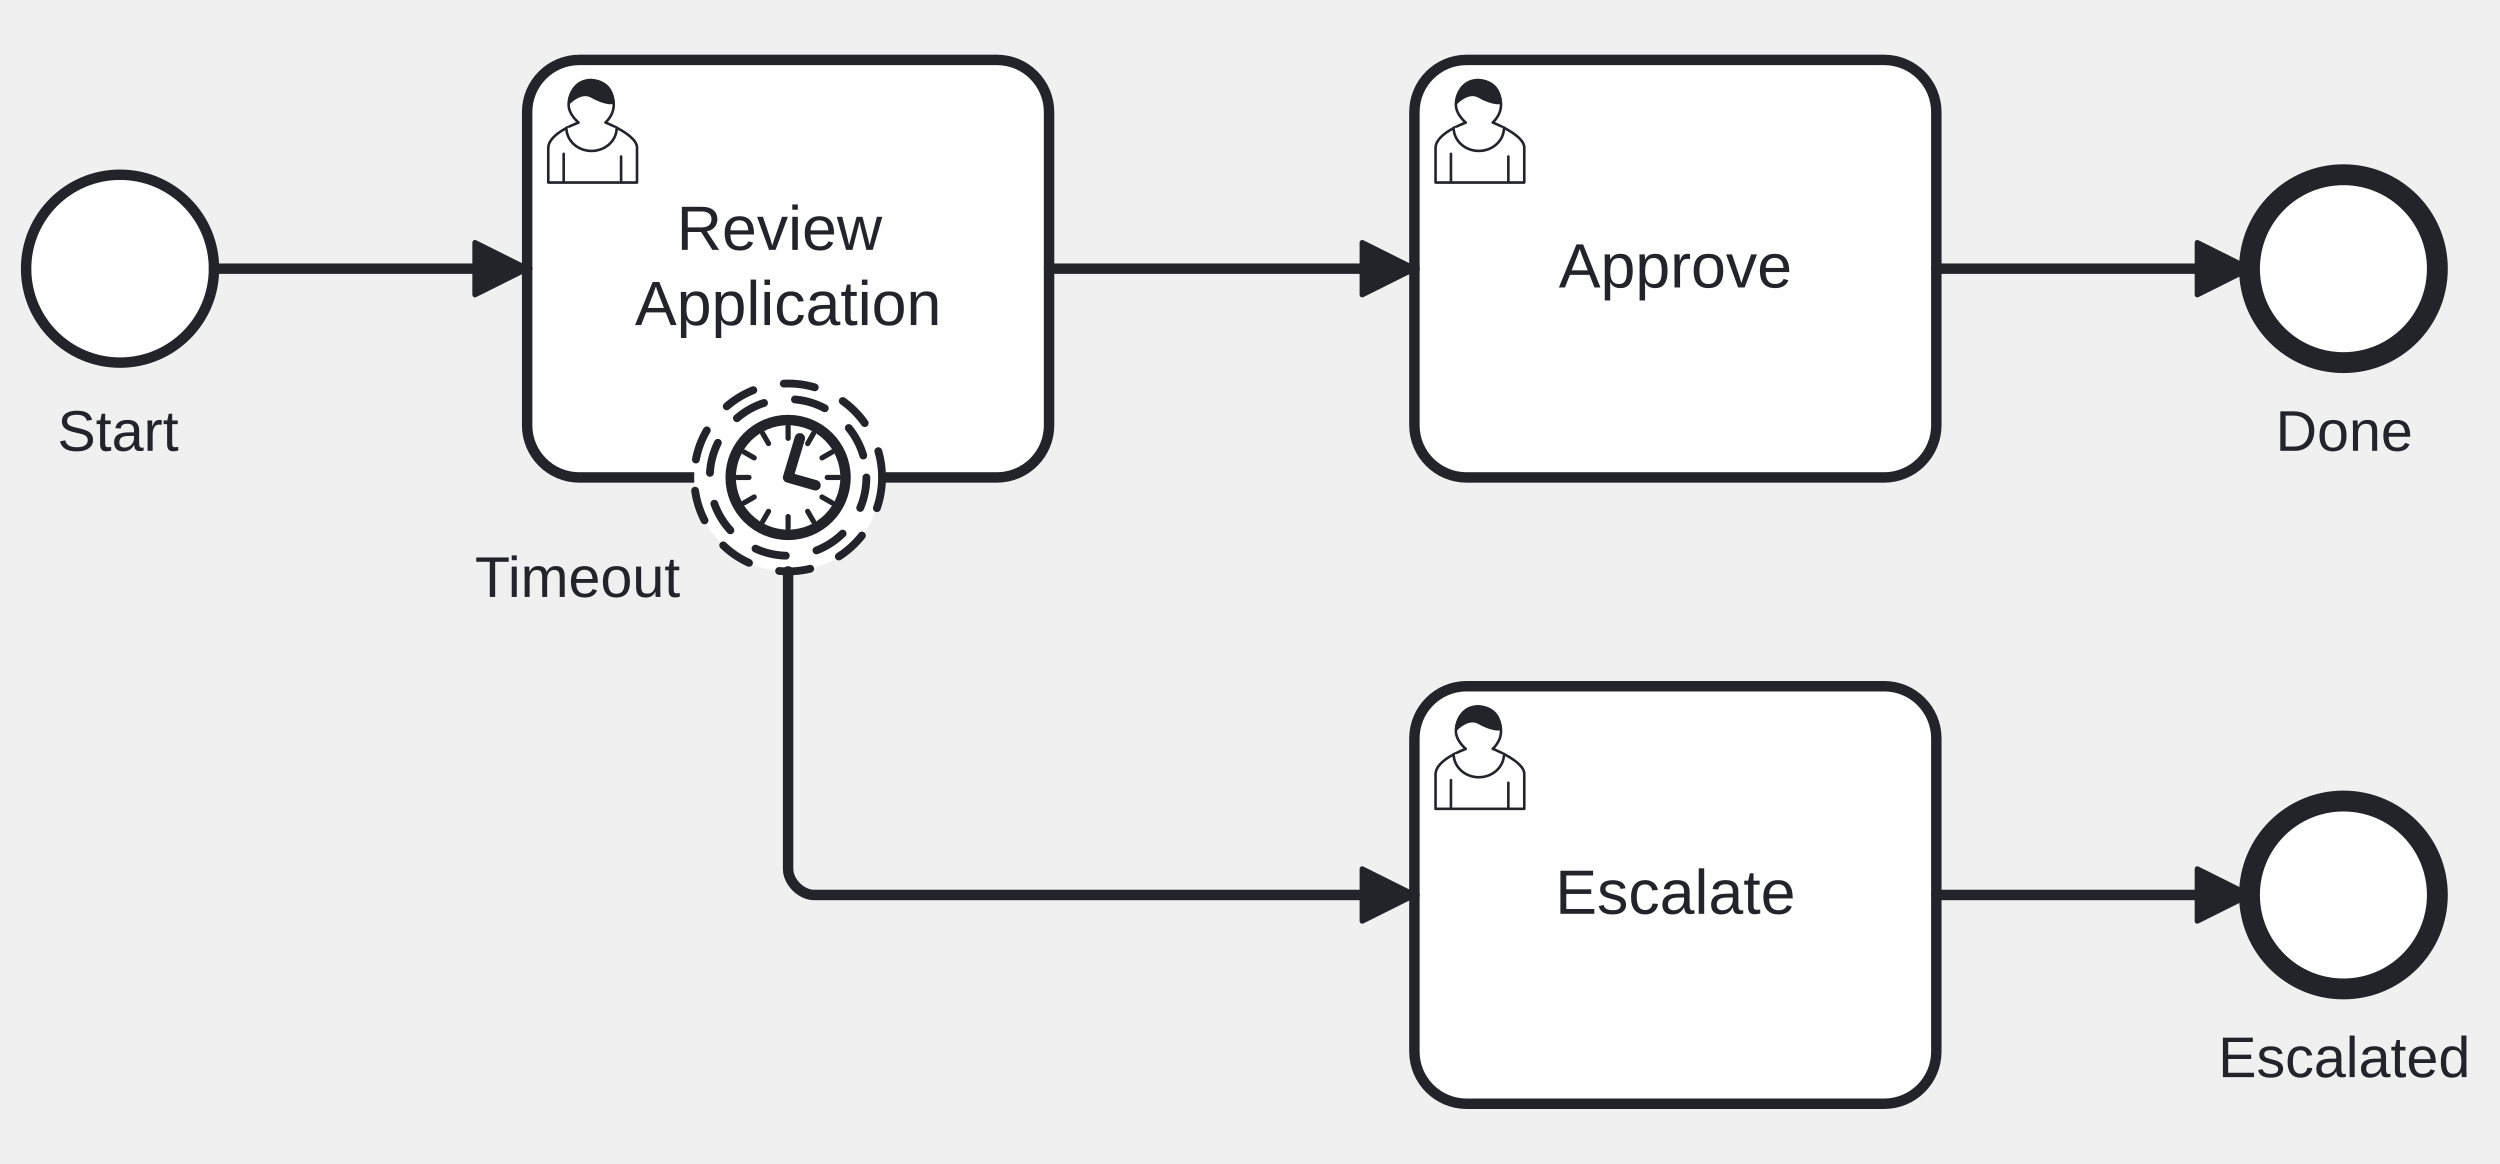
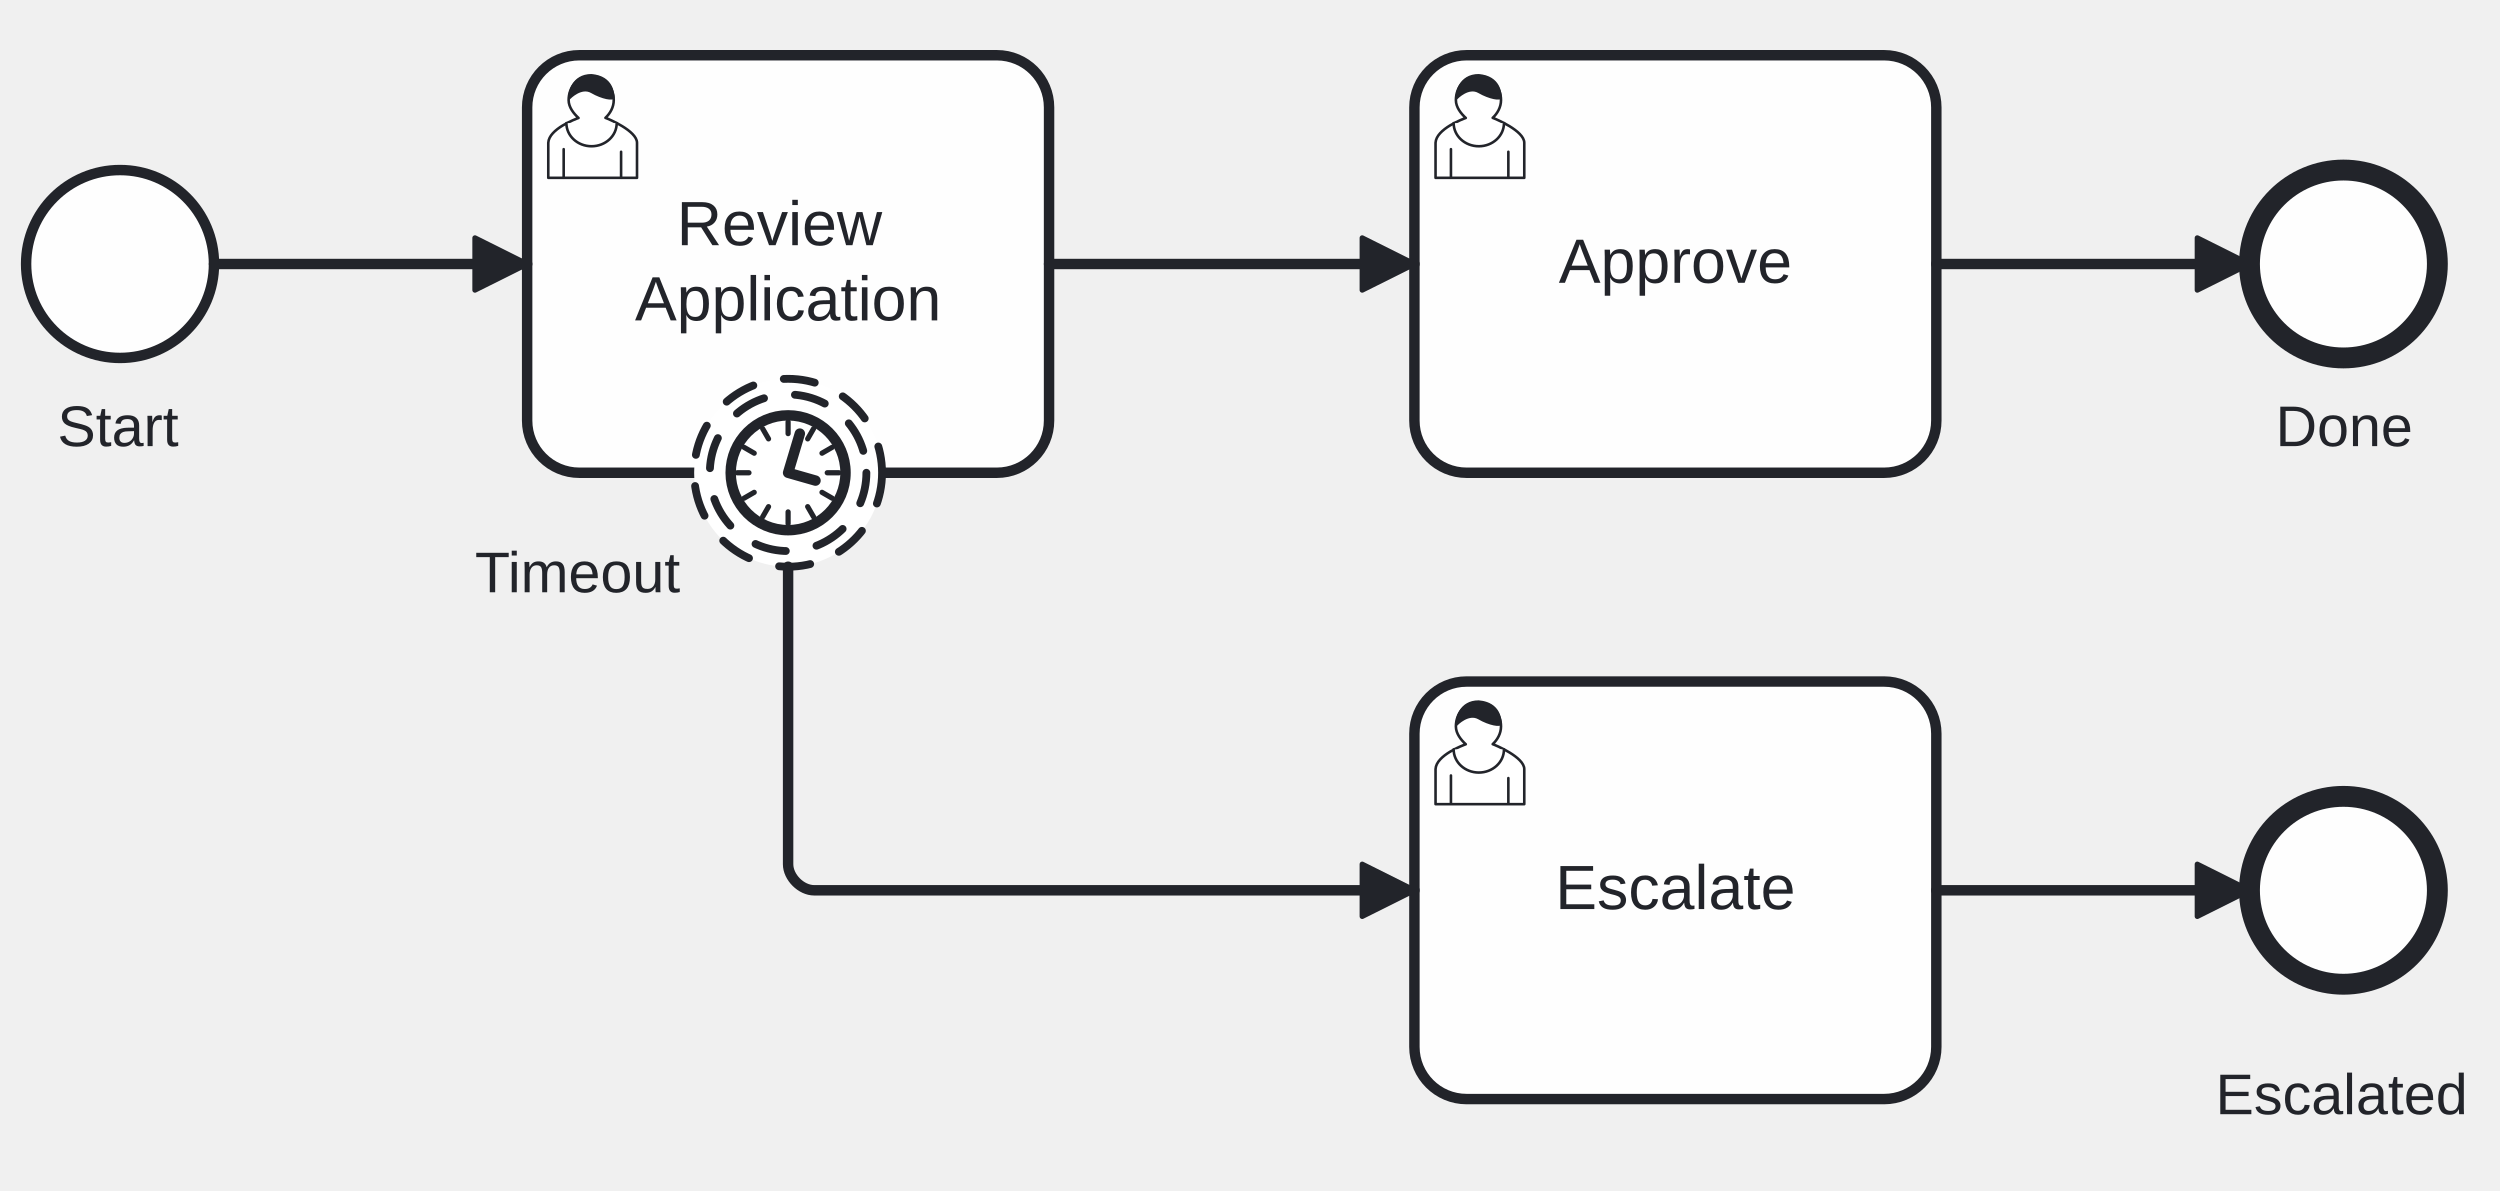
- <svg xmlns="http://www.w3.org/2000/svg" width="666" height="310" viewBox="187 100 479 210" version="1.1">
+ <svg xmlns="http://www.w3.org/2000/svg" width="665.5" height="317" viewBox="187 100 479 217" version="1.1">
  <g class="djs-group">
    <g class="djs-element djs-shape" data-element-id="Event_1mzoegj" style="display: block;" transform="translate(192, 127)">
      <g class="djs-visual">
        <circle cx="18" cy="18" r="18" style="stroke-linecap: round; stroke-linejoin: round; stroke: hsl(225, 10%, 15%); stroke-width: 2px; fill: white; fill-opacity: 0.95;" />
      </g>
      <rect style="fill: none; stroke-opacity: 0; stroke: white; stroke-width: 15px;" class="djs-hit djs-hit-all" x="0" y="0" width="36" height="36" />
      <circle cx="18" cy="18" r="23" style="fill: none;" class="djs-outline" />
    </g>
  </g>
  <g class="djs-group">
    <g class="djs-element djs-shape" data-element-id="Activity_1betloc" style="display: block;" transform="translate(288, 105)">
      <g class="djs-visual">
        <rect x="0" y="0" width="100" height="80" rx="10" ry="10" style="stroke-linecap: round; stroke-linejoin: round; stroke: hsl(225, 10%, 15%); stroke-width: 2px; fill: white; fill-opacity: 0.95;" />
        <text style="font-family: Arial, sans-serif; font-size: 12px; font-weight: normal; fill: hsl(225, 10%, 15%);" lineHeight="1.2" class="djs-label">
          <tspan x="28.664" y="36.4">Review </tspan>
          <tspan x="20.654" y="50.8">Application</tspan>
        </text>
        <path style="fill: white; stroke-linecap: round; stroke-linejoin: round; stroke: hsl(225, 10%, 15%); stroke-width: 0.5px;" d="m 15,12 c 0.909,-0.845 1.594,-2.049 1.594,-3.385 0,-2.554 -1.805,-4.622 -4.357,-4.622 -2.552,0 -4.288,2.068 -4.288,4.622 0,1.348 0.974,2.562 1.896,3.405 -0.529,0.187 -5.669,2.097 -5.794,4.756 v 6.718 h 17 v -6.718 c 0,-2.298 -5.528,-4.595 -6.051,-4.776 zm -8,6 l 0,5.5 m 11,0 l 0,-5" />
        <path style="fill: white; stroke-linecap: round; stroke-linejoin: round; stroke: hsl(225, 10%, 15%); stroke-width: 0.5px;" d="m 15,12 m 2.162,1.009 c 0,2.447 -2.158,4.431 -4.821,4.431 -2.665,0 -4.822,-1.981 -4.822,-4.431 " />
        <path style="fill: hsl(225, 10%, 15%); stroke-linecap: round; stroke-linejoin: round; stroke: hsl(225, 10%, 15%); stroke-width: 0.5px;" d="m 15,12 m -6.9,-3.80 c 0,0 2.251,-2.358 4.274,-1.177 2.024,1.181 4.221,1.537 4.124,0.965 -0.098,-0.57 -0.117,-3.791 -4.191,-4.136 -3.575,0.001 -4.208,3.367 -4.207,4.348 z" />
      </g>
      <rect style="fill: none; stroke-opacity: 0; stroke: white; stroke-width: 15px;" class="djs-hit djs-hit-all" x="0" y="0" width="100" height="80" />
      <rect x="-5" y="-5" rx="14" width="110" height="90" style="fill: none;" class="djs-outline" />
    </g>
  </g>
  <g class="djs-group">
    <g class="djs-element djs-shape" data-element-id="Event_1d7wnd9" style="display: block;" transform="translate(618, 127)">
      <g class="djs-visual">
        <circle cx="18" cy="18" r="18" style="stroke-linecap: round; stroke-linejoin: round; stroke: hsl(225, 10%, 15%); stroke-width: 4px; fill: white; fill-opacity: 0.95;" />
      </g>
      <rect style="fill: none; stroke-opacity: 0; stroke: white; stroke-width: 15px;" class="djs-hit djs-hit-all" x="0" y="0" width="36" height="36" />
      <circle cx="18" cy="18" r="24" style="fill: none;" class="djs-outline" />
    </g>
  </g>
  <g class="djs-group">
    <g class="djs-element djs-shape" data-element-id="Activity_0af6hcw" style="display: block;" transform="translate(458, 105)">
      <g class="djs-visual">
        <rect x="0" y="0" width="100" height="80" rx="10" ry="10" style="stroke-linecap: round; stroke-linejoin: round; stroke: hsl(225, 10%, 15%); stroke-width: 2px; fill: white; fill-opacity: 0.95;" />
        <text style="font-family: Arial, sans-serif; font-size: 12px; font-weight: normal; fill: hsl(225, 10%, 15%);" lineHeight="1.2" class="djs-label">
          <tspan x="27.656" y="43.6">Approve</tspan>
        </text>
        <path style="fill: white; stroke-linecap: round; stroke-linejoin: round; stroke: hsl(225, 10%, 15%); stroke-width: 0.5px;" d="m 15,12 c 0.909,-0.845 1.594,-2.049 1.594,-3.385 0,-2.554 -1.805,-4.622 -4.357,-4.622 -2.552,0 -4.288,2.068 -4.288,4.622 0,1.348 0.974,2.562 1.896,3.405 -0.529,0.187 -5.669,2.097 -5.794,4.756 v 6.718 h 17 v -6.718 c 0,-2.298 -5.528,-4.595 -6.051,-4.776 zm -8,6 l 0,5.5 m 11,0 l 0,-5" />
        <path style="fill: white; stroke-linecap: round; stroke-linejoin: round; stroke: hsl(225, 10%, 15%); stroke-width: 0.5px;" d="m 15,12 m 2.162,1.009 c 0,2.447 -2.158,4.431 -4.821,4.431 -2.665,0 -4.822,-1.981 -4.822,-4.431 " />
        <path style="fill: hsl(225, 10%, 15%); stroke-linecap: round; stroke-linejoin: round; stroke: hsl(225, 10%, 15%); stroke-width: 0.5px;" d="m 15,12 m -6.9,-3.80 c 0,0 2.251,-2.358 4.274,-1.177 2.024,1.181 4.221,1.537 4.124,0.965 -0.098,-0.57 -0.117,-3.791 -4.191,-4.136 -3.575,0.001 -4.208,3.367 -4.207,4.348 z" />
      </g>
      <rect style="fill: none; stroke-opacity: 0; stroke: white; stroke-width: 15px;" class="djs-hit djs-hit-all" x="0" y="0" width="100" height="80" />
      <rect x="-5" y="-5" rx="14" width="110" height="90" style="fill: none;" class="djs-outline" />
    </g>
  </g>
  <g class="djs-group">
    <g class="djs-element djs-shape" data-element-id="Activity_1wslow0" style="display: block;" transform="translate(458, 225)">
      <g class="djs-visual">
        <rect x="0" y="0" width="100" height="80" rx="10" ry="10" style="stroke-linecap: round; stroke-linejoin: round; stroke: hsl(225, 10%, 15%); stroke-width: 2px; fill: white; fill-opacity: 0.95;" />
        <text style="font-family: Arial, sans-serif; font-size: 12px; font-weight: normal; fill: hsl(225, 10%, 15%);" lineHeight="1.2" class="djs-label">
          <tspan x="26.99" y="43.6">Escalate</tspan>
        </text>
        <path style="fill: white; stroke-linecap: round; stroke-linejoin: round; stroke: hsl(225, 10%, 15%); stroke-width: 0.5px;" d="m 15,12 c 0.909,-0.845 1.594,-2.049 1.594,-3.385 0,-2.554 -1.805,-4.622 -4.357,-4.622 -2.552,0 -4.288,2.068 -4.288,4.622 0,1.348 0.974,2.562 1.896,3.405 -0.529,0.187 -5.669,2.097 -5.794,4.756 v 6.718 h 17 v -6.718 c 0,-2.298 -5.528,-4.595 -6.051,-4.776 zm -8,6 l 0,5.5 m 11,0 l 0,-5" />
        <path style="fill: white; stroke-linecap: round; stroke-linejoin: round; stroke: hsl(225, 10%, 15%); stroke-width: 0.5px;" d="m 15,12 m 2.162,1.009 c 0,2.447 -2.158,4.431 -4.821,4.431 -2.665,0 -4.822,-1.981 -4.822,-4.431 " />
        <path style="fill: hsl(225, 10%, 15%); stroke-linecap: round; stroke-linejoin: round; stroke: hsl(225, 10%, 15%); stroke-width: 0.5px;" d="m 15,12 m -6.9,-3.80 c 0,0 2.251,-2.358 4.274,-1.177 2.024,1.181 4.221,1.537 4.124,0.965 -0.098,-0.57 -0.117,-3.791 -4.191,-4.136 -3.575,0.001 -4.208,3.367 -4.207,4.348 z" />
      </g>
      <rect style="fill: none; stroke-opacity: 0; stroke: white; stroke-width: 15px;" class="djs-hit djs-hit-all" x="0" y="0" width="100" height="80" />
      <rect x="-5" y="-5" rx="14" width="110" height="90" style="fill: none;" class="djs-outline" />
    </g>
  </g>
  <g class="djs-group">
    <g class="djs-element djs-shape" data-element-id="Event_0tvw53g" style="display: block;" transform="translate(618, 247)">
      <g class="djs-visual">
        <circle cx="18" cy="18" r="18" style="stroke-linecap: round; stroke-linejoin: round; stroke: hsl(225, 10%, 15%); stroke-width: 4px; fill: white; fill-opacity: 0.95;" />
      </g>
      <rect style="fill: none; stroke-opacity: 0; stroke: white; stroke-width: 15px;" class="djs-hit djs-hit-all" x="0" y="0" width="36" height="36" />
      <circle cx="18" cy="18" r="24" style="fill: none;" class="djs-outline" />
    </g>
  </g>
  <g class="djs-group">
    <g class="djs-element djs-shape" data-element-id="Event_1w9t4mj" style="display: block;" transform="translate(320, 167)">
      <g class="djs-visual">
        <circle cx="18" cy="18" r="18" style="stroke-linecap: round; stroke-linejoin: round; stroke: hsl(225, 10%, 15%); stroke-width: 1.5px; fill: white; fill-opacity: 1; stroke-dasharray: 6;" />
        <circle cx="18" cy="18" r="15" style="stroke-linecap: round; stroke-linejoin: round; stroke: hsl(225, 10%, 15%); stroke-width: 1.5px; fill: none; fill-opacity: 1; stroke-dasharray: 6;" />
        <circle cx="18" cy="18" r="11" style="stroke-linecap: round; stroke-linejoin: round; stroke: hsl(225, 10%, 15%); stroke-width: 2px; fill: white;" />
        <path style="fill: none; stroke-linecap: round; stroke-linejoin: round; stroke: hsl(225, 10%, 15%); stroke-width: 2px;" d="M 18,18 l 2.25,-7.5 m -2.25,7.5 l 5.25,1.5 " />
        <path style="fill: none; stroke-linecap: round; stroke-linejoin: round; stroke: hsl(225, 10%, 15%); stroke-width: 1px;" transform="rotate(0,18,18)" d="M 18,18 m 0,7.5 l -0,2.25 " />
        <path style="fill: none; stroke-linecap: round; stroke-linejoin: round; stroke: hsl(225, 10%, 15%); stroke-width: 1px;" transform="rotate(30,18,18)" d="M 18,18 m 0,7.5 l -0,2.25 " />
        <path style="fill: none; stroke-linecap: round; stroke-linejoin: round; stroke: hsl(225, 10%, 15%); stroke-width: 1px;" transform="rotate(60,18,18)" d="M 18,18 m 0,7.5 l -0,2.25 " />
        <path style="fill: none; stroke-linecap: round; stroke-linejoin: round; stroke: hsl(225, 10%, 15%); stroke-width: 1px;" transform="rotate(90,18,18)" d="M 18,18 m 0,7.5 l -0,2.25 " />
        <path style="fill: none; stroke-linecap: round; stroke-linejoin: round; stroke: hsl(225, 10%, 15%); stroke-width: 1px;" transform="rotate(120,18,18)" d="M 18,18 m 0,7.5 l -0,2.25 " />
        <path style="fill: none; stroke-linecap: round; stroke-linejoin: round; stroke: hsl(225, 10%, 15%); stroke-width: 1px;" transform="rotate(150,18,18)" d="M 18,18 m 0,7.5 l -0,2.25 " />
        <path style="fill: none; stroke-linecap: round; stroke-linejoin: round; stroke: hsl(225, 10%, 15%); stroke-width: 1px;" transform="rotate(180,18,18)" d="M 18,18 m 0,7.5 l -0,2.25 " />
        <path style="fill: none; stroke-linecap: round; stroke-linejoin: round; stroke: hsl(225, 10%, 15%); stroke-width: 1px;" transform="rotate(210,18,18)" d="M 18,18 m 0,7.5 l -0,2.25 " />
        <path style="fill: none; stroke-linecap: round; stroke-linejoin: round; stroke: hsl(225, 10%, 15%); stroke-width: 1px;" transform="rotate(240,18,18)" d="M 18,18 m 0,7.5 l -0,2.25 " />
        <path style="fill: none; stroke-linecap: round; stroke-linejoin: round; stroke: hsl(225, 10%, 15%); stroke-width: 1px;" transform="rotate(270,18,18)" d="M 18,18 m 0,7.5 l -0,2.25 " />
        <path style="fill: none; stroke-linecap: round; stroke-linejoin: round; stroke: hsl(225, 10%, 15%); stroke-width: 1px;" transform="rotate(300,18,18)" d="M 18,18 m 0,7.5 l -0,2.25 " />
        <path style="fill: none; stroke-linecap: round; stroke-linejoin: round; stroke: hsl(225, 10%, 15%); stroke-width: 1px;" transform="rotate(330,18,18)" d="M 18,18 m 0,7.5 l -0,2.25 " />
      </g>
      <rect style="fill: none; stroke-opacity: 0; stroke: white; stroke-width: 15px;" class="djs-hit djs-hit-all" x="0" y="0" width="36" height="36" />
      <circle cx="18" cy="18" r="23" style="fill: none;" class="djs-outline" />
    </g>
  </g>
  <g class="djs-group">
    <g class="djs-element djs-connection" data-element-id="Flow_0wrdu82" style="display: block;">
      <g class="djs-visual">
        <defs>
          <marker id="marker-seq-0" viewBox="0 0 20 20" refX="11" refY="10" markerWidth="10" markerHeight="10" orient="auto">
            <path d="M 1 5 L 11 10 L 1 15 Z" style="stroke-linecap: round; stroke-linejoin: round; stroke: hsl(225, 10%, 15%); stroke-width: 1px; fill: hsl(225, 10%, 15%);" />
          </marker>
        </defs>
        <path style="fill: none; stroke-linecap: round; stroke-linejoin: round; stroke: hsl(225, 10%, 15%); stroke-width: 2px; marker-end: url(#marker-seq-0);" data-corner-radius="5" d="M228,145L288,145" />
      </g>
      <path d="M228,145L288,145" style="fill: none; stroke-opacity: 0; stroke: white; stroke-width: 15px;" class="djs-hit djs-hit-stroke" />
      <rect x="223" y="140" rx="4" width="70" height="10" style="fill: none;" class="djs-outline" />
    </g>
  </g>
  <g class="djs-group">
    <g class="djs-element djs-connection" data-element-id="Flow_1idcia8" style="display: block;">
      <g class="djs-visual">
        <defs>
          <marker id="marker-seq-1" viewBox="0 0 20 20" refX="11" refY="10" markerWidth="10" markerHeight="10" orient="auto">
            <path d="M 1 5 L 11 10 L 1 15 Z" style="stroke-linecap: round; stroke-linejoin: round; stroke: hsl(225, 10%, 15%); stroke-width: 1px; fill: hsl(225, 10%, 15%);" />
          </marker>
        </defs>
        <path style="fill: none; stroke-linecap: round; stroke-linejoin: round; stroke: hsl(225, 10%, 15%); stroke-width: 2px; marker-end: url(#marker-seq-1);" data-corner-radius="5" d="M388,145L458,145" />
      </g>
      <path d="M388,145L458,145" style="fill: none; stroke-opacity: 0; stroke: white; stroke-width: 15px;" class="djs-hit djs-hit-stroke" />
      <rect x="383" y="140" rx="4" width="80" height="10" style="fill: none;" class="djs-outline" />
    </g>
  </g>
  <g class="djs-group">
    <g class="djs-element djs-connection" data-element-id="Flow_17yzi6f" style="display: block;">
      <g class="djs-visual">
        <defs>
          <marker id="marker-seq-2" viewBox="0 0 20 20" refX="11" refY="10" markerWidth="10" markerHeight="10" orient="auto">
            <path d="M 1 5 L 11 10 L 1 15 Z" style="stroke-linecap: round; stroke-linejoin: round; stroke: hsl(225, 10%, 15%); stroke-width: 1px; fill: hsl(225, 10%, 15%);" />
          </marker>
        </defs>
        <path style="fill: none; stroke-linecap: round; stroke-linejoin: round; stroke: hsl(225, 10%, 15%); stroke-width: 2px; marker-end: url(#marker-seq-2);" data-corner-radius="5" d="M558,145L618,145" />
      </g>
      <path d="M558,145L618,145" style="fill: none; stroke-opacity: 0; stroke: white; stroke-width: 15px;" class="djs-hit djs-hit-stroke" />
      <rect x="553" y="140" rx="4" width="70" height="10" style="fill: none;" class="djs-outline" />
    </g>
  </g>
  <g class="djs-group">
    <g class="djs-element djs-connection" data-element-id="Flow_07ye61t" style="display: block;">
      <g class="djs-visual">
        <defs>
          <marker id="marker-seq-3" viewBox="0 0 20 20" refX="11" refY="10" markerWidth="10" markerHeight="10" orient="auto">
            <path d="M 1 5 L 11 10 L 1 15 Z" style="stroke-linecap: round; stroke-linejoin: round; stroke: hsl(225, 10%, 15%); stroke-width: 1px; fill: hsl(225, 10%, 15%);" />
          </marker>
        </defs>
        <path style="fill: none; stroke-linecap: round; stroke-linejoin: round; stroke: hsl(225, 10%, 15%); stroke-width: 2px; marker-end: url(#marker-seq-3);" data-corner-radius="5" d="M338,203L338,260C338,262.5,340.5,265,343,265L458,265" />
      </g>
      <path d="M338,203L338,265L458,265" style="fill: none; stroke-opacity: 0; stroke: white; stroke-width: 15px;" class="djs-hit djs-hit-stroke" />
      <rect x="333" y="198" rx="4" width="130" height="72" style="fill: none;" class="djs-outline" />
    </g>
  </g>
  <g class="djs-group">
    <g class="djs-element djs-connection" data-element-id="Flow_01lbwye" style="display: block;">
      <g class="djs-visual">
        <defs>
          <marker id="marker-seq-4" viewBox="0 0 20 20" refX="11" refY="10" markerWidth="10" markerHeight="10" orient="auto">
            <path d="M 1 5 L 11 10 L 1 15 Z" style="stroke-linecap: round; stroke-linejoin: round; stroke: hsl(225, 10%, 15%); stroke-width: 1px; fill: hsl(225, 10%, 15%);" />
          </marker>
        </defs>
        <path style="fill: none; stroke-linecap: round; stroke-linejoin: round; stroke: hsl(225, 10%, 15%); stroke-width: 2px; marker-end: url(#marker-seq-4);" data-corner-radius="5" d="M558,265L618,265" />
      </g>
      <path d="M558,265L618,265" style="fill: none; stroke-opacity: 0; stroke: white; stroke-width: 15px;" class="djs-hit djs-hit-stroke" />
      <rect x="553" y="260" rx="4" width="70" height="10" style="fill: none;" class="djs-outline" />
    </g>
  </g>
  <g class="djs-group">
    <g class="djs-element djs-shape" data-element-id="Event_1mzoegj_label" style="display: block;" transform="translate(198, 170)">
      <g class="djs-visual">
        <text style="font-family: Arial, sans-serif; font-size: 11px; font-weight: normal; fill: hsl(225, 10%, 15%);" lineHeight="1.2" class="djs-label">
          <tspan x="0" y="9.9">Start</tspan>
        </text>
      </g>
      <rect style="fill: none; stroke-opacity: 0; stroke: white; stroke-width: 15px;" class="djs-hit djs-hit-all" x="0" y="0" width="24" height="14" />
      <rect x="-5" y="-5" rx="4" width="34" height="24" style="fill: none;" class="djs-outline" />
    </g>
  </g>
  <g class="djs-group">
    <g class="djs-element djs-shape" data-element-id="Event_1w9t4mj_label" style="display: block;" transform="translate(278, 198)">
      <g class="djs-visual">
        <text style="font-family: Arial, sans-serif; font-size: 11px; font-weight: normal; fill: hsl(225, 10%, 15%);" lineHeight="1.2" class="djs-label">
          <tspan x="0" y="9.9">Timeout</tspan>
        </text>
      </g>
      <rect style="fill: none; stroke-opacity: 0; stroke: white; stroke-width: 15px;" class="djs-hit djs-hit-all" x="0" y="0" width="40" height="14" />
      <rect x="-5" y="-5" rx="4" width="50" height="24" style="fill: none;" class="djs-outline" />
    </g>
  </g>
  <g class="djs-group">
    <g class="djs-element djs-shape" data-element-id="Event_1d7wnd9_label" style="display: block;" transform="translate(623, 170)">
      <g class="djs-visual">
        <text style="font-family: Arial, sans-serif; font-size: 11px; font-weight: normal; fill: hsl(225, 10%, 15%);" lineHeight="1.2" class="djs-label">
          <tspan x="0" y="9.9">Done</tspan>
        </text>
      </g>
      <rect style="fill: none; stroke-opacity: 0; stroke: white; stroke-width: 15px;" class="djs-hit djs-hit-all" x="0" y="0" width="27" height="14" />
      <rect x="-5" y="-5" rx="4" width="37" height="24" style="fill: none;" class="djs-outline" />
    </g>
  </g>
  <g class="djs-group">
-     <g class="djs-element djs-shape" data-element-id="Event_0tvw53g_label" style="display: block;" transform="translate(612, 290)">
+     <g class="djs-element djs-shape" data-element-id="Event_0tvw53g_label" style="display: block;" transform="translate(611.5, 298)">
      <g class="djs-visual">
        <text style="font-family: Arial, sans-serif; font-size: 11px; font-weight: normal; fill: hsl(225, 10%, 15%);" lineHeight="1.2" class="djs-label">
          <tspan x="0" y="9.9">Escalated</tspan>
        </text>
      </g>
      <rect style="fill: none; stroke-opacity: 0; stroke: white; stroke-width: 15px;" class="djs-hit djs-hit-all" x="0" y="0" width="49" height="14" />
      <rect x="-5" y="-5" rx="4" width="59" height="24" style="fill: none;" class="djs-outline" />
    </g>
  </g>
</svg>
